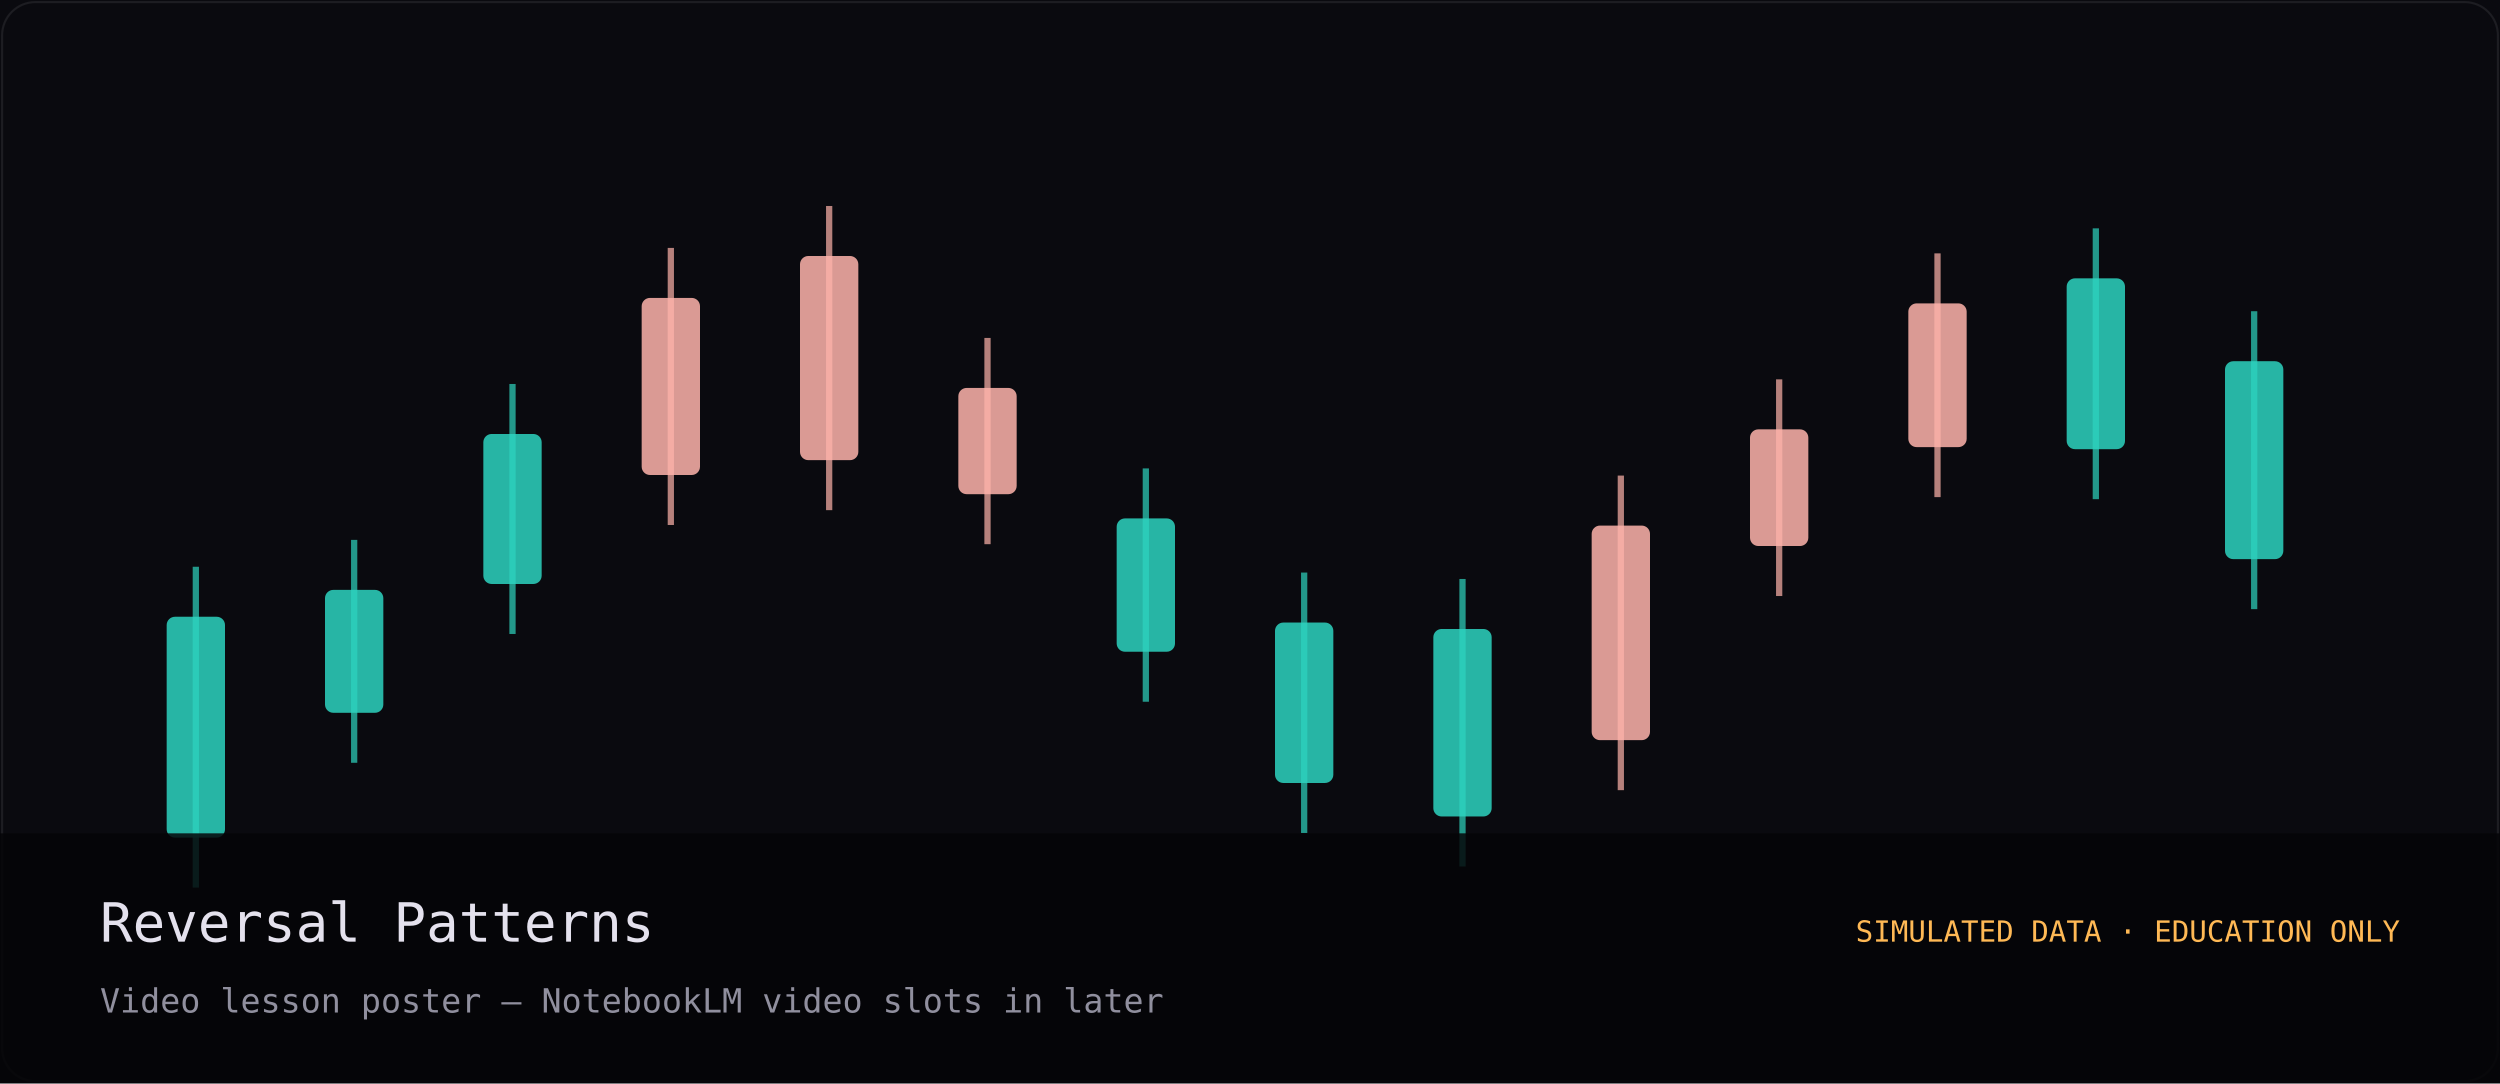
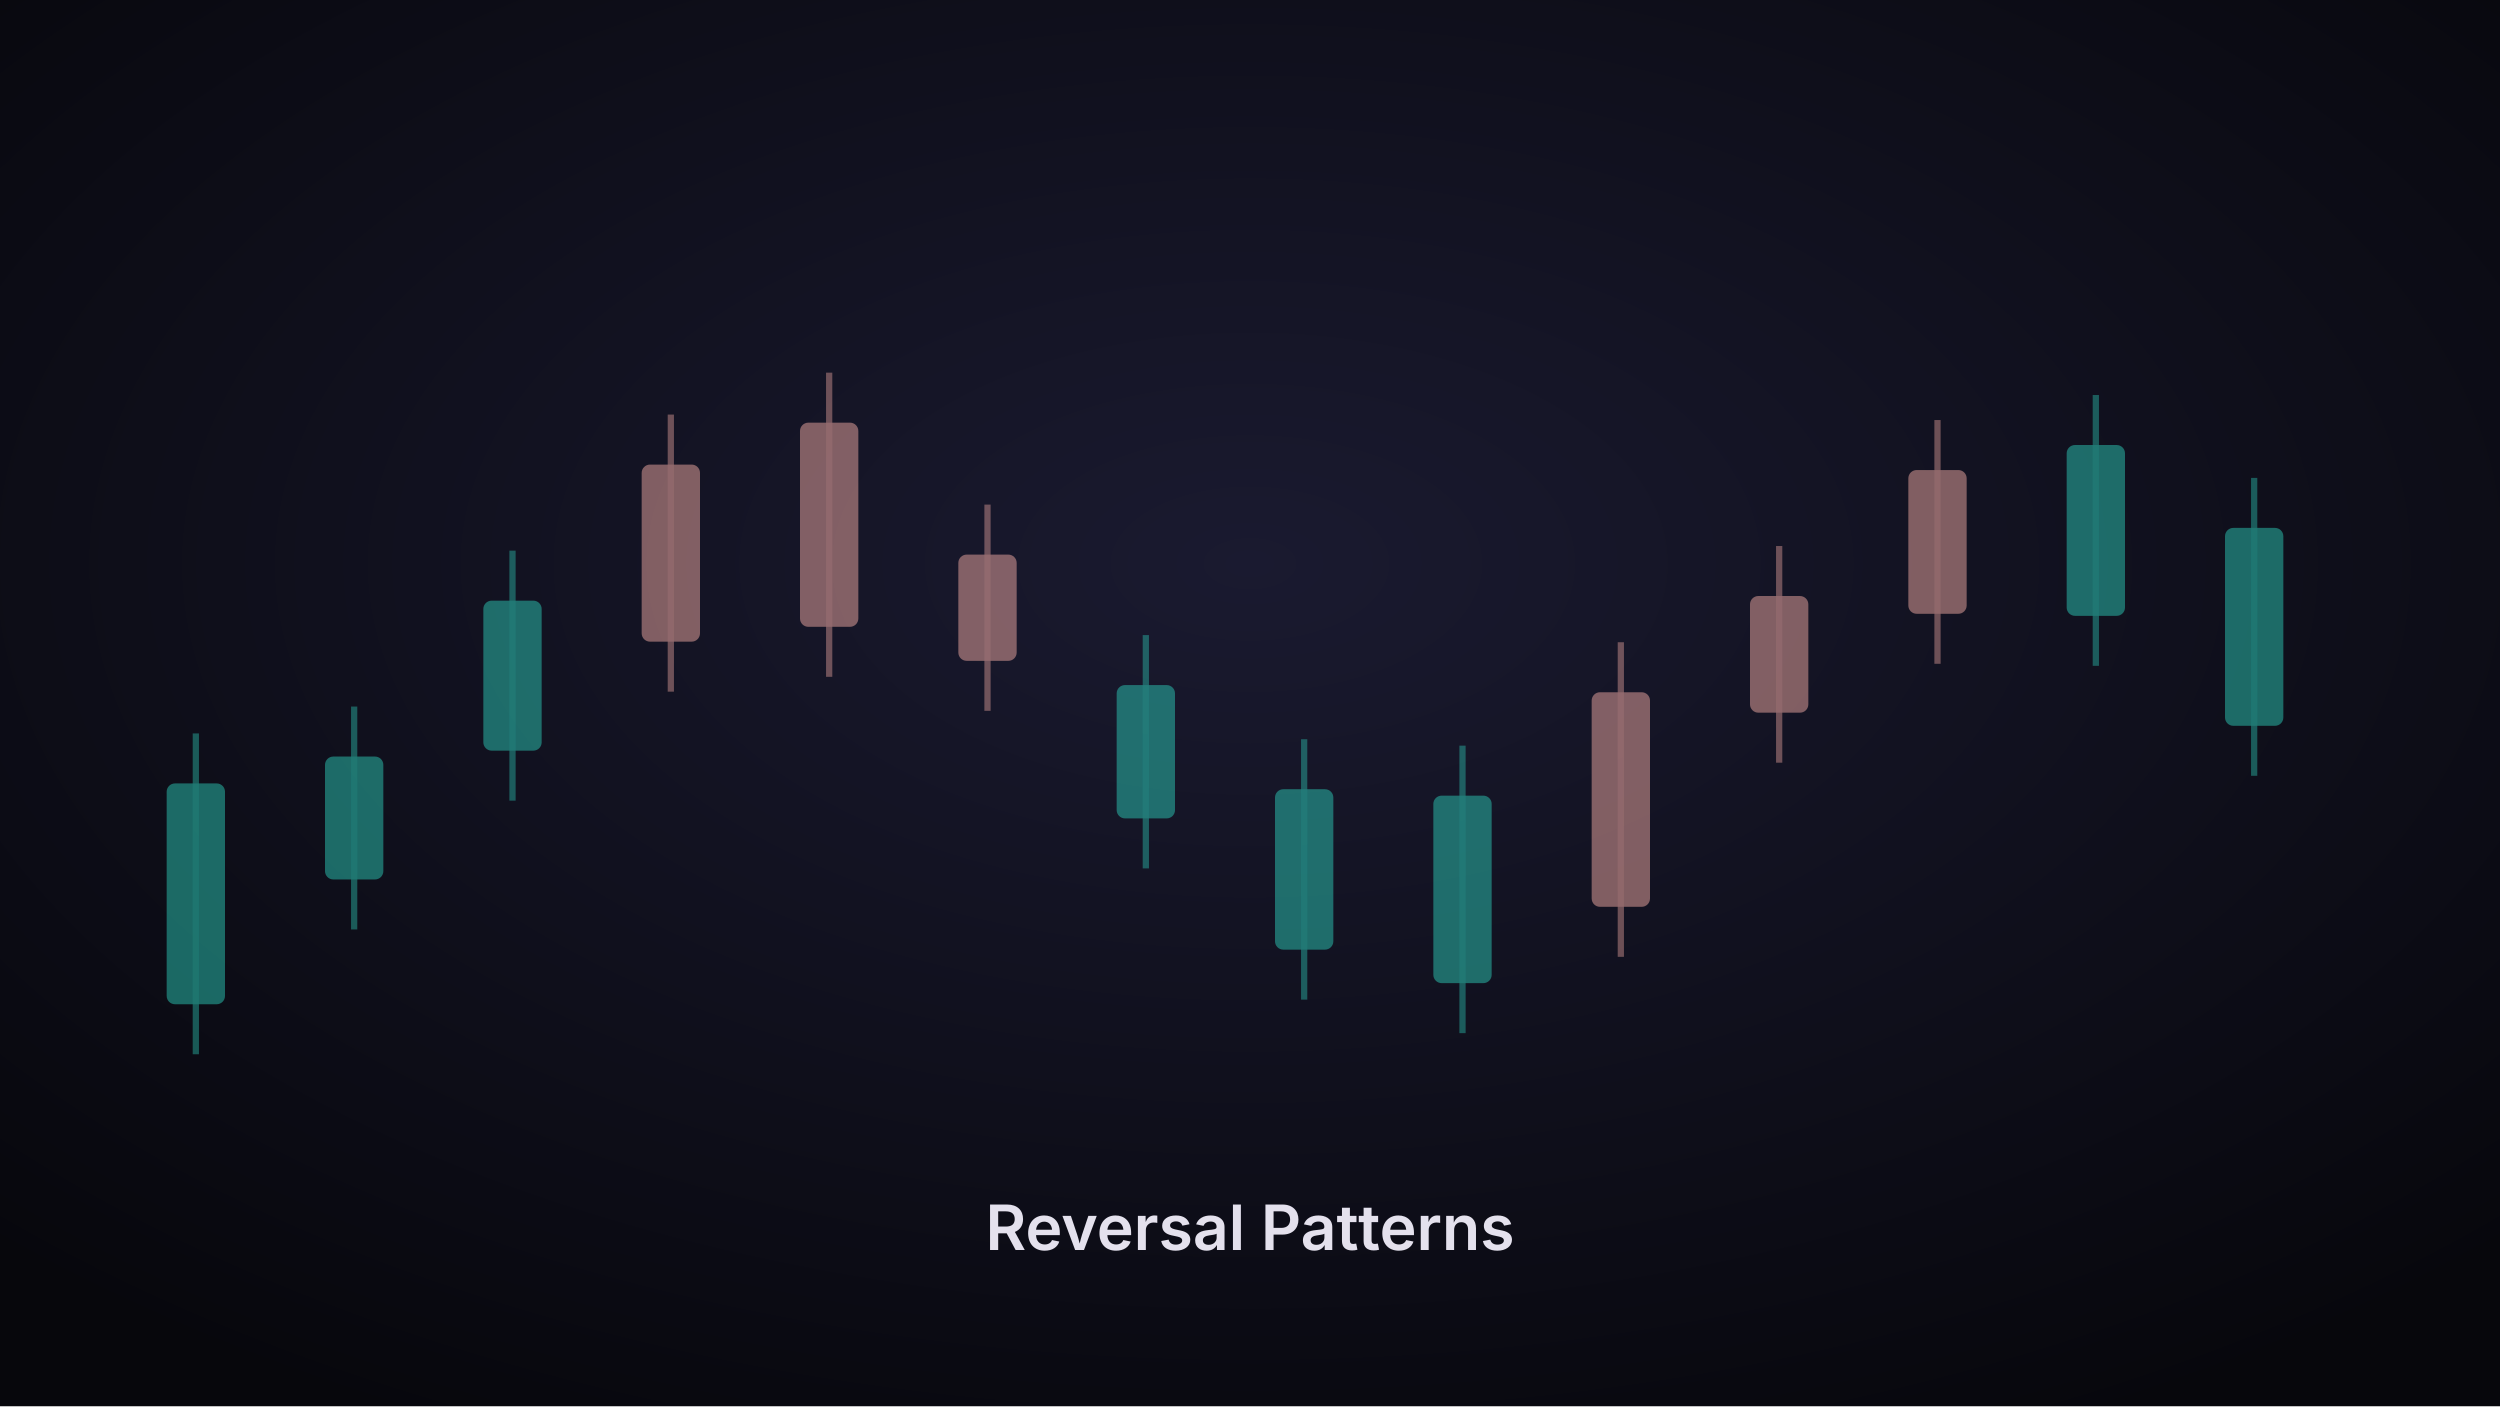
- <svg xmlns="http://www.w3.org/2000/svg" width="1200" height="520" viewBox="0 0 1200 520">
-   <rect width="1200" height="520" fill="#0A0A0F" />
-   <rect x="1" y="1" width="1198" height="518" rx="16" fill="none" stroke="rgba(255,255,255,0.08)" />
-   <line x1="94" y1="272.042" x2="94" y2="426.042" stroke="#2DD4BF" stroke-width="3" opacity="0.7" />
-   <rect x="80" y="296.042" width="28" height="106" rx="4" fill="#2DD4BF" opacity="0.85" />
-   <line x1="170" y1="259.143" x2="170" y2="366.143" stroke="#2DD4BF" stroke-width="3" opacity="0.7" />
-   <rect x="156" y="283.143" width="28" height="59" rx="4" fill="#2DD4BF" opacity="0.85" />
-   <line x1="246" y1="184.311" x2="246" y2="304.311" stroke="#2DD4BF" stroke-width="3" opacity="0.7" />
-   <rect x="232" y="208.311" width="28" height="72" rx="4" fill="#2DD4BF" opacity="0.85" />
-   <line x1="322" y1="118.996" x2="322" y2="251.996" stroke="#FFB4AB" stroke-width="3" opacity="0.7" />
-   <rect x="308" y="142.996" width="28" height="85" rx="4" fill="#FFB4AB" opacity="0.85" />
-   <line x1="398" y1="98.874" x2="398" y2="244.874" stroke="#FFB4AB" stroke-width="3" opacity="0.7" />
-   <rect x="384" y="122.874" width="28" height="98" rx="4" fill="#FFB4AB" opacity="0.85" />
-   <line x1="474" y1="162.208" x2="474" y2="261.208" stroke="#FFB4AB" stroke-width="3" opacity="0.7" />
-   <rect x="460" y="186.208" width="28" height="51" rx="4" fill="#FFB4AB" opacity="0.85" />
-   <line x1="550" y1="224.836" x2="550" y2="336.836" stroke="#2DD4BF" stroke-width="3" opacity="0.7" />
-   <rect x="536" y="248.836" width="28" height="64" rx="4" fill="#2DD4BF" opacity="0.85" />
-   <line x1="626" y1="274.825" x2="626" y2="399.825" stroke="#2DD4BF" stroke-width="3" opacity="0.7" />
-   <rect x="612" y="298.825" width="28" height="77" rx="4" fill="#2DD4BF" opacity="0.85" />
-   <line x1="702" y1="277.909" x2="702" y2="415.909" stroke="#2DD4BF" stroke-width="3" opacity="0.7" />
-   <rect x="688" y="301.909" width="28" height="90" rx="4" fill="#2DD4BF" opacity="0.85" />
-   <line x1="778" y1="228.276" x2="778" y2="379.276" stroke="#FFB4AB" stroke-width="3" opacity="0.7" />
-   <rect x="764" y="252.276" width="28" height="103" rx="4" fill="#FFB4AB" opacity="0.85" />
-   <line x1="854" y1="182.089" x2="854" y2="286.089" stroke="#FFB4AB" stroke-width="3" opacity="0.7" />
-   <rect x="840" y="206.089" width="28" height="56" rx="4" fill="#FFB4AB" opacity="0.85" />
-   <line x1="930" y1="121.619" x2="930" y2="238.619" stroke="#FFB4AB" stroke-width="3" opacity="0.7" />
-   <rect x="916" y="145.619" width="28" height="69" rx="4" fill="#FFB4AB" opacity="0.85" />
-   <line x1="1006" y1="109.604" x2="1006" y2="239.604" stroke="#2DD4BF" stroke-width="3" opacity="0.7" />
-   <rect x="992" y="133.604" width="28" height="82" rx="4" fill="#2DD4BF" opacity="0.85" />
-   <line x1="1082" y1="149.389" x2="1082" y2="292.389" stroke="#2DD4BF" stroke-width="3" opacity="0.7" />
-   <rect x="1068" y="173.389" width="28" height="95" rx="4" fill="#2DD4BF" opacity="0.85" />
-   <rect x="0" y="400" width="1200" height="120" fill="#050507" opacity="0.85" />
-   <text x="48" y="452" font-family="Menlo, monospace" font-size="26" fill="#E4E1ED">Reversal Patterns</text>
-   <text x="48" y="486" font-family="Menlo, monospace" font-size="16" fill="#908F9E">Video lesson poster — NotebookLM video slots in later</text>
-   <text x="1152" y="452" text-anchor="end" font-family="Menlo, monospace" font-size="14" fill="#FFB955">SIMULATED DATA · EDUCATION ONLY</text>
+ <svg xmlns="http://www.w3.org/2000/svg" width="1200" height="675" viewBox="0 0 1200 675">
+   <defs>
+     <radialGradient id="g" cx="50%" cy="40%" r="70%">
+       <stop offset="0%" stop-color="#1a1a30" />
+       <stop offset="100%" stop-color="#07070c" />
+     </radialGradient>
+   </defs>
+   <rect width="1200" height="675" fill="url(#g)" />
+   <g transform="translate(0 80)" opacity="0.55">
+     <line x1="94" y1="272.042" x2="94" y2="426.042" stroke="#2DD4BF" stroke-width="3" opacity="0.7" />
+     <rect x="80" y="296.042" width="28" height="106" rx="4" fill="#2DD4BF" opacity="0.85" />
+     <line x1="170" y1="259.143" x2="170" y2="366.143" stroke="#2DD4BF" stroke-width="3" opacity="0.7" />
+     <rect x="156" y="283.143" width="28" height="59" rx="4" fill="#2DD4BF" opacity="0.85" />
+     <line x1="246" y1="184.311" x2="246" y2="304.311" stroke="#2DD4BF" stroke-width="3" opacity="0.7" />
+     <rect x="232" y="208.311" width="28" height="72" rx="4" fill="#2DD4BF" opacity="0.85" />
+     <line x1="322" y1="118.996" x2="322" y2="251.996" stroke="#FFB4AB" stroke-width="3" opacity="0.7" />
+     <rect x="308" y="142.996" width="28" height="85" rx="4" fill="#FFB4AB" opacity="0.85" />
+     <line x1="398" y1="98.874" x2="398" y2="244.874" stroke="#FFB4AB" stroke-width="3" opacity="0.7" />
+     <rect x="384" y="122.874" width="28" height="98" rx="4" fill="#FFB4AB" opacity="0.85" />
+     <line x1="474" y1="162.208" x2="474" y2="261.208" stroke="#FFB4AB" stroke-width="3" opacity="0.7" />
+     <rect x="460" y="186.208" width="28" height="51" rx="4" fill="#FFB4AB" opacity="0.85" />
+     <line x1="550" y1="224.836" x2="550" y2="336.836" stroke="#2DD4BF" stroke-width="3" opacity="0.7" />
+     <rect x="536" y="248.836" width="28" height="64" rx="4" fill="#2DD4BF" opacity="0.85" />
+     <line x1="626" y1="274.825" x2="626" y2="399.825" stroke="#2DD4BF" stroke-width="3" opacity="0.7" />
+     <rect x="612" y="298.825" width="28" height="77" rx="4" fill="#2DD4BF" opacity="0.85" />
+     <line x1="702" y1="277.909" x2="702" y2="415.909" stroke="#2DD4BF" stroke-width="3" opacity="0.7" />
+     <rect x="688" y="301.909" width="28" height="90" rx="4" fill="#2DD4BF" opacity="0.85" />
+     <line x1="778" y1="228.276" x2="778" y2="379.276" stroke="#FFB4AB" stroke-width="3" opacity="0.7" />
+     <rect x="764" y="252.276" width="28" height="103" rx="4" fill="#FFB4AB" opacity="0.85" />
+     <line x1="854" y1="182.089" x2="854" y2="286.089" stroke="#FFB4AB" stroke-width="3" opacity="0.7" />
+     <rect x="840" y="206.089" width="28" height="56" rx="4" fill="#FFB4AB" opacity="0.85" />
+     <line x1="930" y1="121.619" x2="930" y2="238.619" stroke="#FFB4AB" stroke-width="3" opacity="0.7" />
+     <rect x="916" y="145.619" width="28" height="69" rx="4" fill="#FFB4AB" opacity="0.85" />
+     <line x1="1006" y1="109.604" x2="1006" y2="239.604" stroke="#2DD4BF" stroke-width="3" opacity="0.7" />
+     <rect x="992" y="133.604" width="28" height="82" rx="4" fill="#2DD4BF" opacity="0.85" />
+     <line x1="1082" y1="149.389" x2="1082" y2="292.389" stroke="#2DD4BF" stroke-width="3" opacity="0.7" />
+     <rect x="1068" y="173.389" width="28" height="95" rx="4" fill="#2DD4BF" opacity="0.85" />
+   </g>
+   <text x="600" y="600" text-anchor="middle" font-family="Inter, system-ui, sans-serif" font-size="30" font-weight="600" fill="#E4E1ED">Reversal Patterns</text>
</svg>
